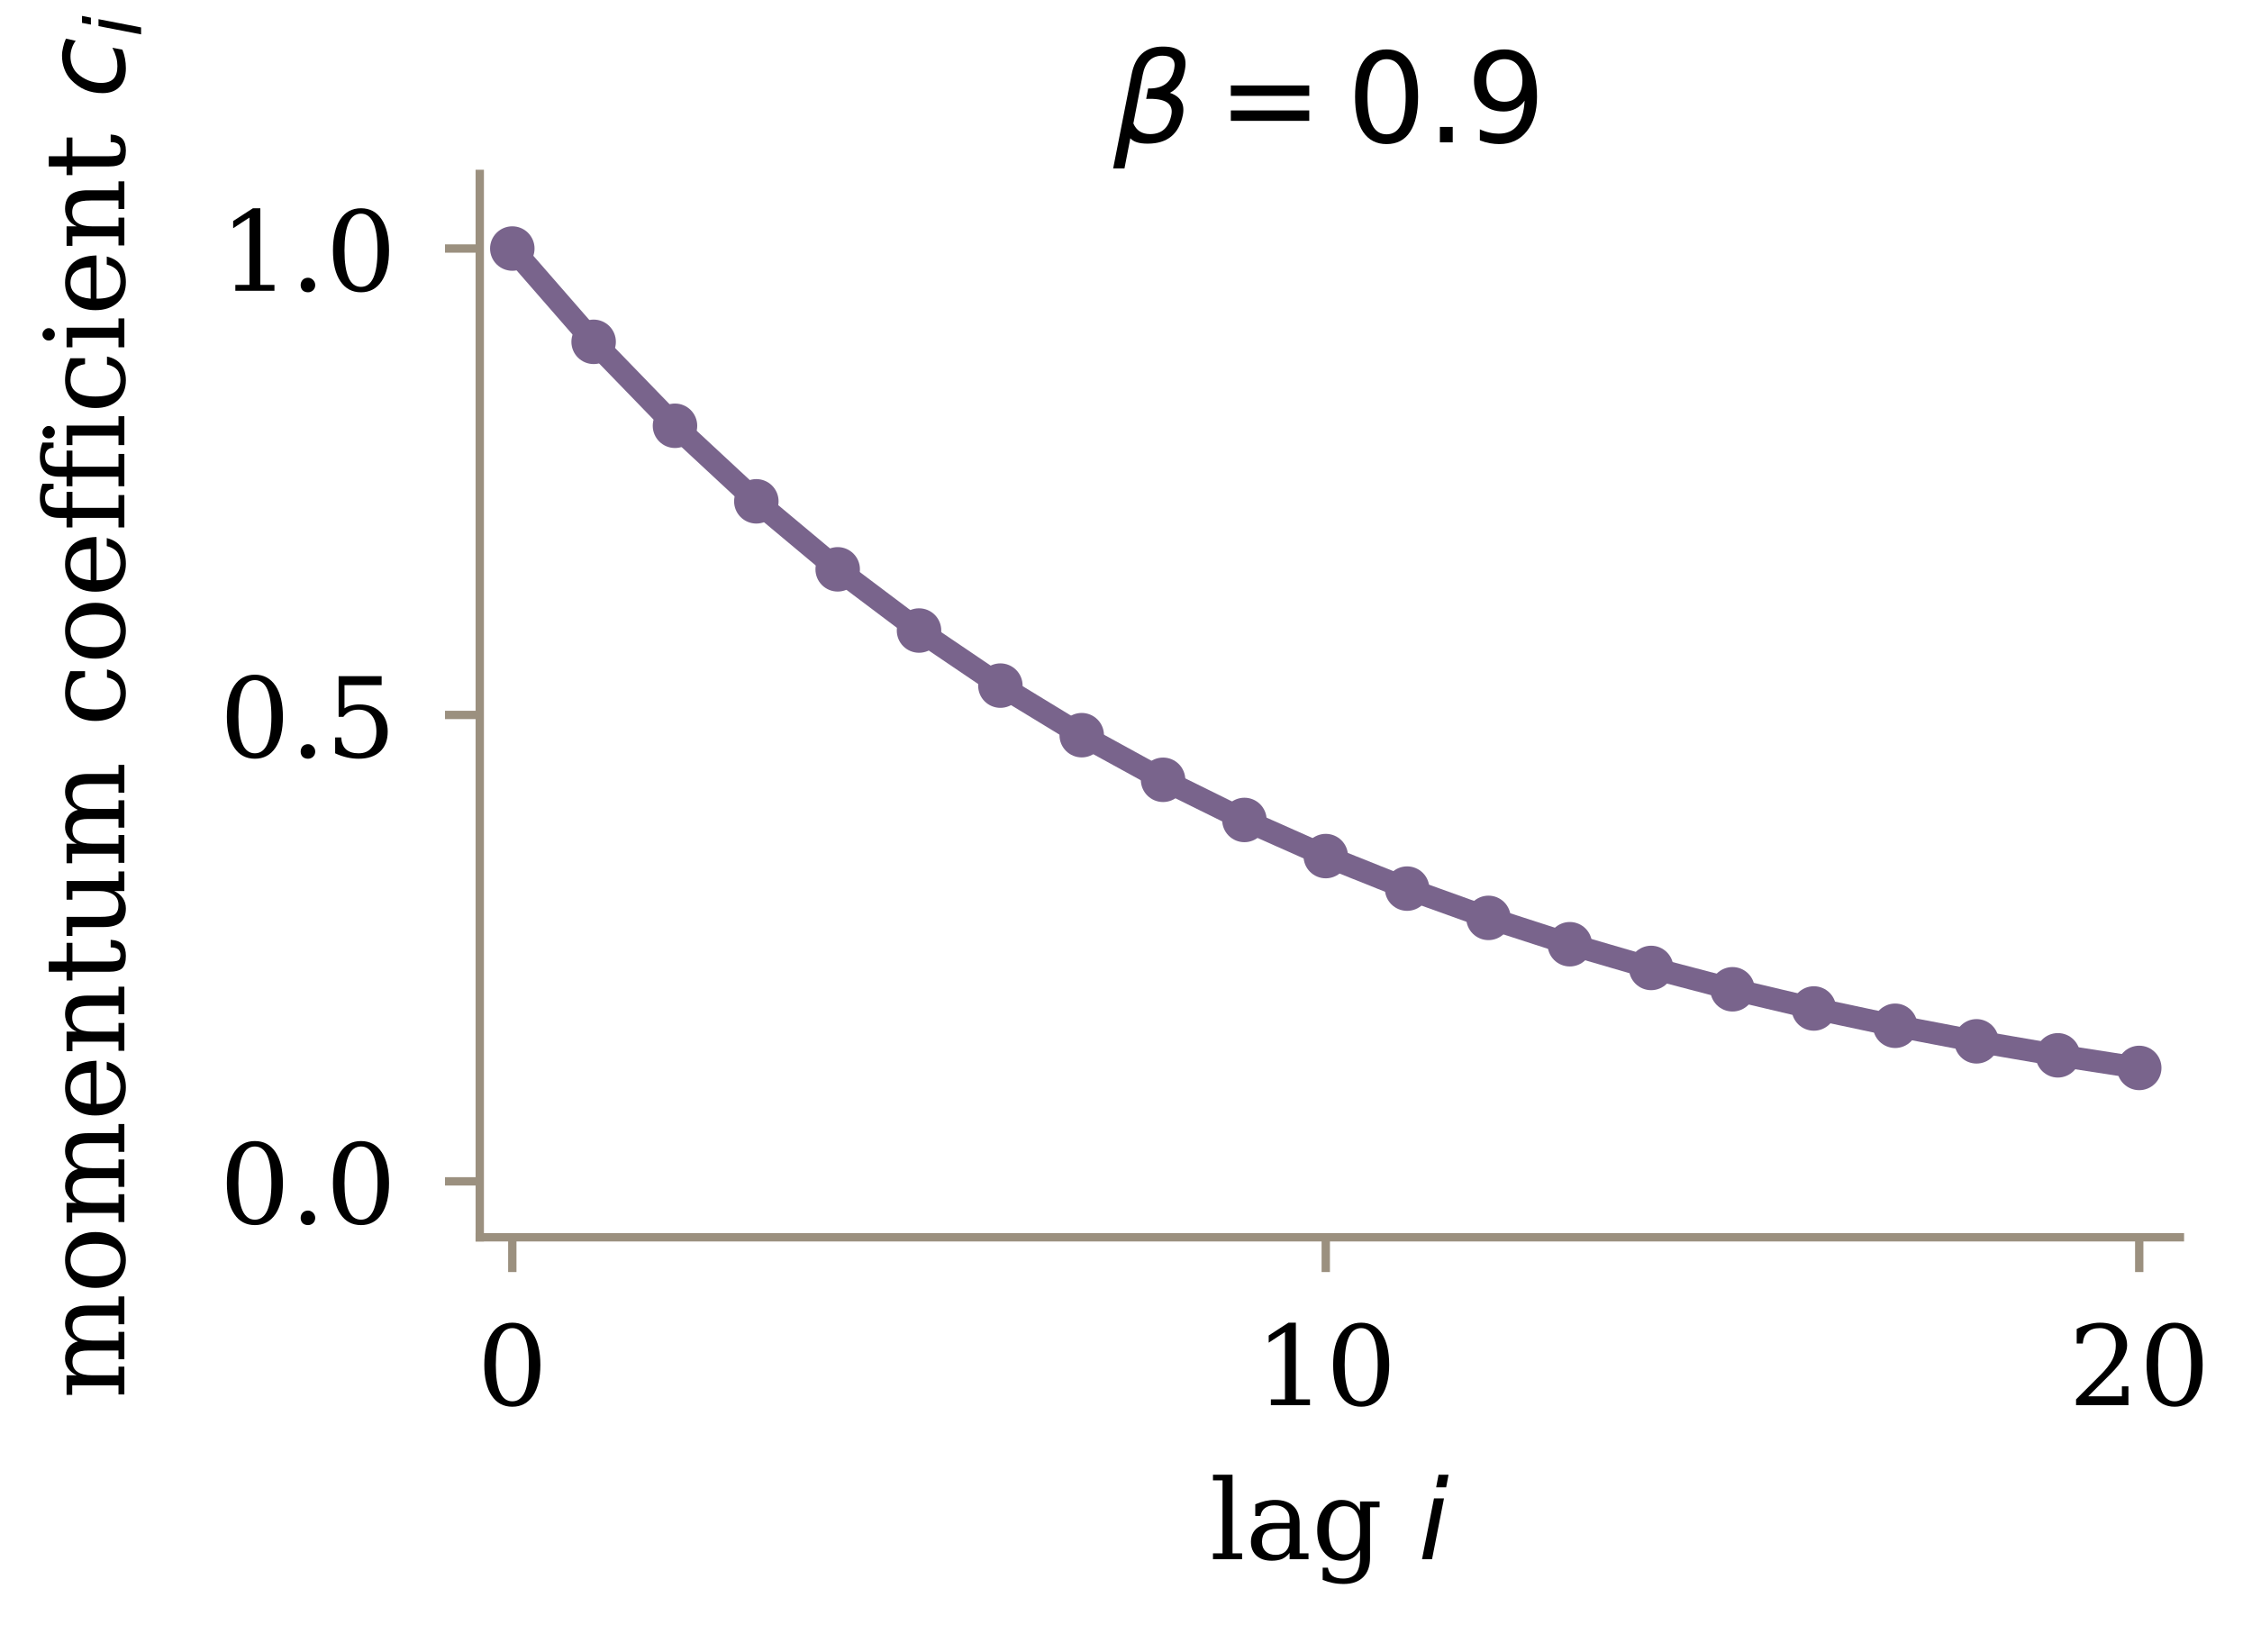
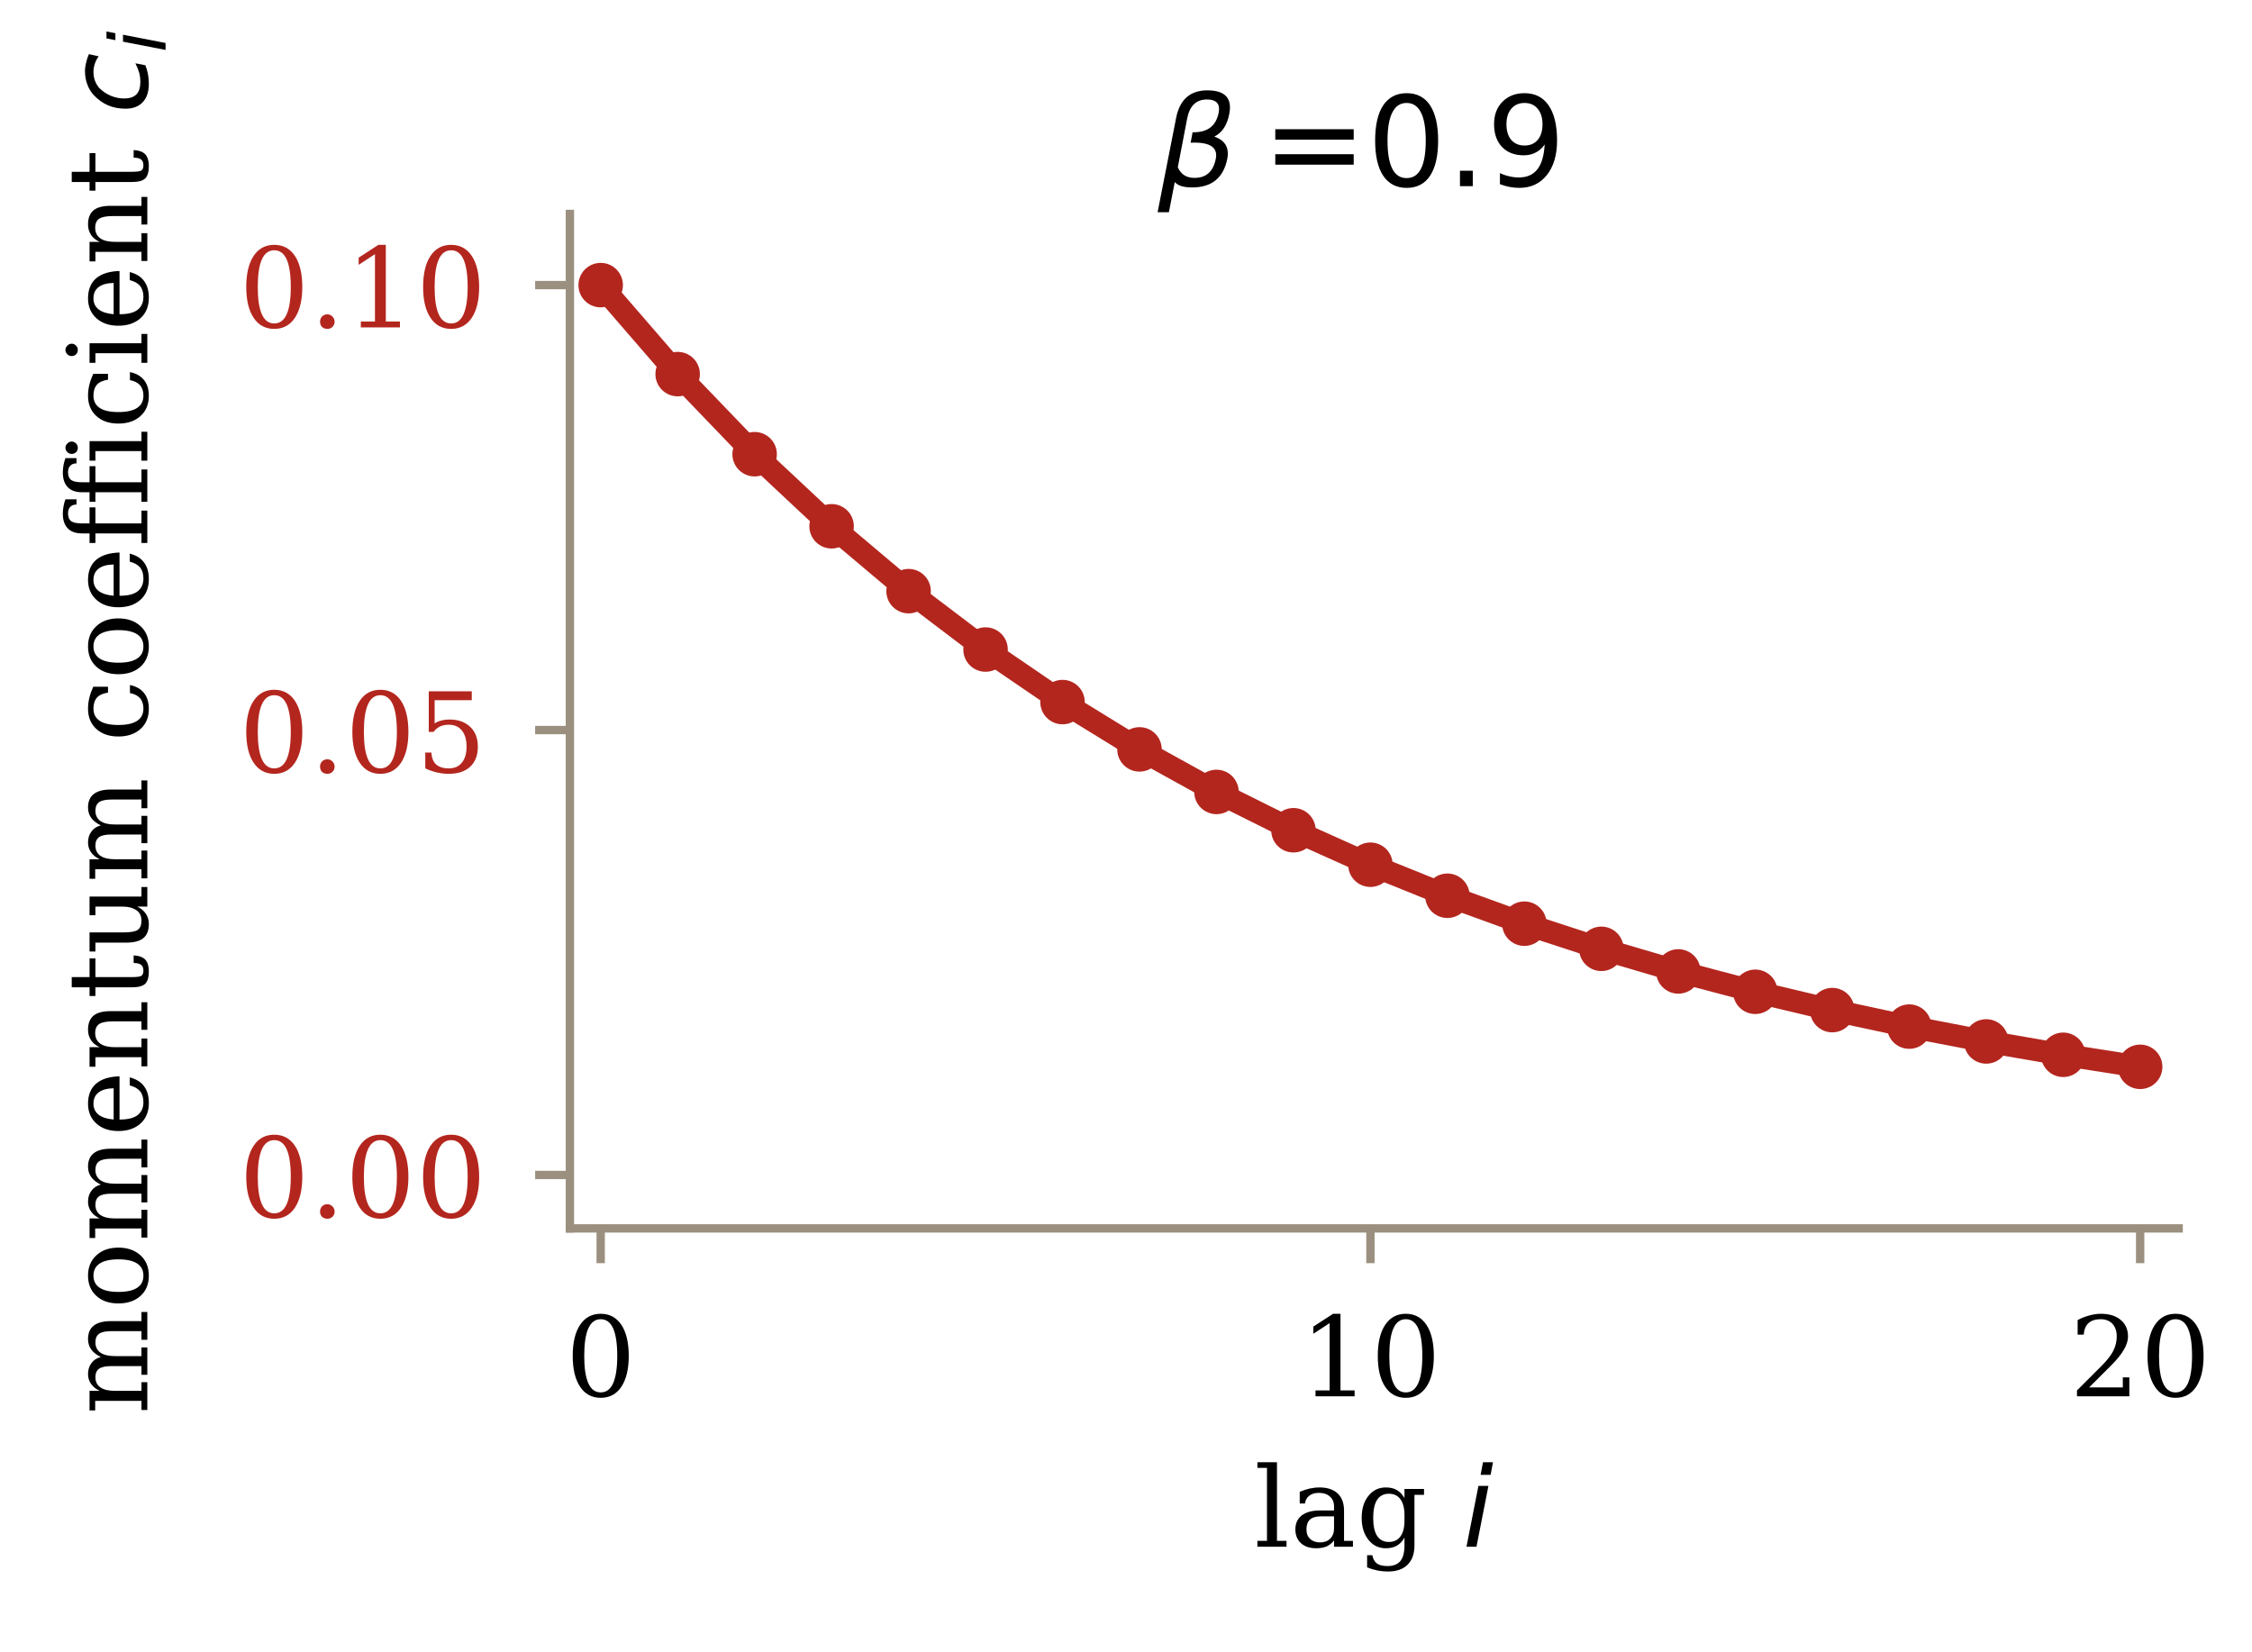
<svg xmlns="http://www.w3.org/2000/svg" xmlns:xlink="http://www.w3.org/1999/xlink" width="162pt" height="118.8pt" viewBox="0 0 162 118.8" version="1.1">
  <defs>
    <style type="text/css">*{stroke-linejoin: round; stroke-linecap: butt}</style>
  </defs>
  <g id="figure_1">
    <g id="patch_1">
-       <path d="M 0 118.8  L 162 118.8  L 162 0  L 0 0  L 0 118.8  z " style="fill: none; opacity: 0" />
+       <path d="M 0 118.8 L 162 118.8 L 162 0 L 0 0 L 0 118.8 z " style="fill: none; opacity: 0" />
    </g>
    <g id="axes_1">
      <g id="patch_2">
-         <path d="M 34.512 89.01  L 156.814 89.01  L 156.814 12.512  L 34.512 12.512  L 34.512 89.01  z " style="fill: none" />
+         <path d="M 40.996 88.37 L 156.724 88.37 L 156.724 15.39 L 40.996 15.39 L 40.996 88.37 z " style="fill: none" />
      </g>
      <g id="matplotlib.axis_1">
        <g id="xtick_1">
          <g id="line2d_1">
            <defs>
-               <path id="md6fde8573f" d="M 0 0  L 0 2.5  " style="stroke: #9b907f; stroke-width: 0.6" />
+               <path id="m64654ec70a" d="M 0 0 L 0 2.5 " style="stroke: #9b907f; stroke-width: 0.6" />
            </defs>
            <g>
-               <use xlink:href="#md6fde8573f" x="36.853" y="89.01" style="fill: #9b907f; stroke: #9b907f; stroke-width: 0.6" />
+               <use xlink:href="#m64654ec70a" x="43.211" y="88.37" style="fill: #9b907f; stroke: #9b907f; stroke-width: 0.6" />
            </g>
          </g>
          <g id="text_1">
-             <text style="font-size: 8px; font-family: 'DejaVu Serif'; text-anchor: middle" x="36.853" y="101.088" transform="rotate(-0 36.85258 101.0881)">0</text>
+             <text style="font: 8px 'DejaVu Serif'; text-anchor: middle" x="43.211" y="100.449" transform="rotate(-0 43.21088 100.4488)">0</text>
          </g>
        </g>
        <g id="xtick_2">
          <g id="line2d_2">
            <g>
-               <use xlink:href="#md6fde8573f" x="95.37" y="89.01" style="fill: #9b907f; stroke: #9b907f; stroke-width: 0.6" />
+               <use xlink:href="#m64654ec70a" x="98.583" y="88.37" style="fill: #9b907f; stroke: #9b907f; stroke-width: 0.6" />
            </g>
          </g>
          <g id="text_2">
-             <text style="font-size: 8px; font-family: 'DejaVu Serif'; text-anchor: middle" x="95.37" y="101.088" transform="rotate(-0 95.37014 101.0881)">10</text>
+             <text style="font: 8px 'DejaVu Serif'; text-anchor: middle" x="98.583" y="100.449" transform="rotate(-0 98.58293 100.4488)">10</text>
          </g>
        </g>
        <g id="xtick_3">
          <g id="line2d_3">
            <g>
-               <use xlink:href="#md6fde8573f" x="153.888" y="89.01" style="fill: #9b907f; stroke: #9b907f; stroke-width: 0.6" />
+               <use xlink:href="#m64654ec70a" x="153.955" y="88.37" style="fill: #9b907f; stroke: #9b907f; stroke-width: 0.6" />
            </g>
          </g>
          <g id="text_3">
-             <text style="font-size: 8px; font-family: 'DejaVu Serif'; text-anchor: middle" x="153.888" y="101.088" transform="rotate(-0 153.8877 101.0881)">20</text>
+             <text style="font: 8px 'DejaVu Serif'; text-anchor: middle" x="153.955" y="100.449" transform="rotate(-0 153.955 100.4488)">20</text>
          </g>
        </g>
        <g id="text_4">
-           <g transform="translate(87.02273 113.09)">
+           <g transform="translate(90.21979 112.1925)">
            <text>
-               <tspan x="0" y="-0.922" style="font-size: 8px; font-family: 'DejaVu Serif'">l</tspan>
-               <tspan x="2.559" y="-0.922" style="font-size: 8px; font-family: 'DejaVu Serif'">a</tspan>
-               <tspan x="7.328" y="-0.922" style="font-size: 8px; font-family: 'DejaVu Serif'">g</tspan>
-               <tspan x="12.449" y="-0.922" style="font-size: 8px; font-family: 'DejaVu Serif'"> </tspan>
-               <tspan x="14.992" y="-0.922" style="font-style: oblique; font-size: 8px; font-family: 'DejaVu Sans'">i</tspan>
+               <tspan style="font: 8px 'DejaVu Serif'" x="0 2.559 7.328 12.449" y="-0.922">lag </tspan>
+               <tspan style="font: oblique 8px 'DejaVu Sans'" x="14.992" y="-0.922">i</tspan>
            </text>
          </g>
        </g>
      </g>
      <g id="matplotlib.axis_2">
        <g id="ytick_1">
          <g id="line2d_4">
            <defs>
-               <path id="mc67ddf3a65" d="M 0 0  L -2.5 0  " style="stroke: #9b907f; stroke-width: 0.6" />
+               <path id="mfd34e119d7" d="M 0 0 L -2.5 0 " style="stroke: #9b907f; stroke-width: 0.6" />
            </defs>
            <g>
-               <use xlink:href="#mc67ddf3a65" x="34.512" y="84.984" style="fill: #9b907f; stroke: #9b907f; stroke-width: 0.6" />
+               <use xlink:href="#mfd34e119d7" x="40.996" y="84.529" style="fill: #9b907f; stroke: #9b907f; stroke-width: 0.6" />
            </g>
          </g>
          <g id="text_5">
-             <text style="font-size: 8px; font-family: 'DejaVu Serif'; text-anchor: end" x="28.512" y="88.023" transform="rotate(-0 28.51187 88.02286)">0.0</text>
+             <text style="fill: #b3261e; font: 8px 'DejaVu Serif'; text-anchor: end" x="34.996" y="87.568" transform="rotate(-0 34.996 87.56832)">0.00</text>
          </g>
        </g>
        <g id="ytick_2">
          <g id="line2d_5">
            <g>
-               <use xlink:href="#mc67ddf3a65" x="34.512" y="51.432" style="fill: #9b907f; stroke: #9b907f; stroke-width: 0.6" />
+               <use xlink:href="#mfd34e119d7" x="40.996" y="52.52" style="fill: #9b907f; stroke: #9b907f; stroke-width: 0.6" />
            </g>
          </g>
          <g id="text_6">
-             <text style="font-size: 8px; font-family: 'DejaVu Serif'; text-anchor: end" x="28.512" y="54.471" transform="rotate(-0 28.51187 54.47115)">0.5</text>
+             <text style="fill: #b3261e; font: 8px 'DejaVu Serif'; text-anchor: end" x="34.996" y="55.56" transform="rotate(-0 34.996 55.55955)">0.05</text>
          </g>
        </g>
        <g id="ytick_3">
          <g id="line2d_6">
            <g>
-               <use xlink:href="#mc67ddf3a65" x="34.512" y="17.88" style="fill: #9b907f; stroke: #9b907f; stroke-width: 0.6" />
+               <use xlink:href="#mfd34e119d7" x="40.996" y="20.511" style="fill: #9b907f; stroke: #9b907f; stroke-width: 0.6" />
            </g>
          </g>
          <g id="text_7">
-             <text style="font-size: 8px; font-family: 'DejaVu Serif'; text-anchor: end" x="28.512" y="20.919" transform="rotate(-0 28.51187 20.91944)">1.0</text>
+             <text style="fill: #b3261e; font: 8px 'DejaVu Serif'; text-anchor: end" x="34.996" y="23.551" transform="rotate(-0 34.996 23.55078)">0.10</text>
          </g>
        </g>
        <g id="text_8">
-           <g transform="translate(9.8675 100.6411) rotate(-90)">
+           <g transform="translate(11.51975 101.76) rotate(-90)">
            <text>
-               <tspan x="0" y="-0.922" style="font-size: 8px; font-family: 'DejaVu Serif'">m</tspan>
-               <tspan x="7.586" y="-0.922" style="font-size: 8px; font-family: 'DejaVu Serif'">o</tspan>
-               <tspan x="12.402" y="-0.922" style="font-size: 8px; font-family: 'DejaVu Serif'">m</tspan>
-               <tspan x="19.988" y="-0.922" style="font-size: 8px; font-family: 'DejaVu Serif'">e</tspan>
-               <tspan x="24.723" y="-0.922" style="font-size: 8px; font-family: 'DejaVu Serif'">n</tspan>
-               <tspan x="29.875" y="-0.922" style="font-size: 8px; font-family: 'DejaVu Serif'">t</tspan>
-               <tspan x="33.09" y="-0.922" style="font-size: 8px; font-family: 'DejaVu Serif'">u</tspan>
-               <tspan x="38.242" y="-0.922" style="font-size: 8px; font-family: 'DejaVu Serif'">m</tspan>
-               <tspan x="45.828" y="-0.922" style="font-size: 8px; font-family: 'DejaVu Serif'"> </tspan>
-               <tspan x="48.371" y="-0.922" style="font-size: 8px; font-family: 'DejaVu Serif'">c</tspan>
-               <tspan x="52.852" y="-0.922" style="font-size: 8px; font-family: 'DejaVu Serif'">o</tspan>
-               <tspan x="57.668" y="-0.922" style="font-size: 8px; font-family: 'DejaVu Serif'">e</tspan>
-               <tspan x="62.402" y="-0.922" style="font-size: 8px; font-family: 'DejaVu Serif'">f</tspan>
-               <tspan x="65.363" y="-0.922" style="font-size: 8px; font-family: 'DejaVu Serif'">f</tspan>
-               <tspan x="68.324" y="-0.922" style="font-size: 8px; font-family: 'DejaVu Serif'">i</tspan>
-               <tspan x="70.883" y="-0.922" style="font-size: 8px; font-family: 'DejaVu Serif'">c</tspan>
-               <tspan x="75.363" y="-0.922" style="font-size: 8px; font-family: 'DejaVu Serif'">i</tspan>
-               <tspan x="77.922" y="-0.922" style="font-size: 8px; font-family: 'DejaVu Serif'">e</tspan>
-               <tspan x="82.656" y="-0.922" style="font-size: 8px; font-family: 'DejaVu Serif'">n</tspan>
-               <tspan x="87.809" y="-0.922" style="font-size: 8px; font-family: 'DejaVu Serif'">t</tspan>
-               <tspan x="91.023" y="-0.922" style="font-size: 8px; font-family: 'DejaVu Serif'"> </tspan>
-               <tspan x="93.566" y="-0.922" style="font-style: oblique; font-size: 8px; font-family: 'DejaVu Sans'">c</tspan>
-               <tspan x="97.965" y="0.278" style="font-style: oblique; font-size: 5.6px; font-family: 'DejaVu Sans'">i</tspan>
+               <tspan style="font: 8px 'DejaVu Serif'" x="0 7.586 12.402 19.988 24.723 29.875 33.09 38.242 45.828 48.371 52.852 57.668 62.402 65.363 68.324 70.883 75.363 77.922 82.656 87.809 91.023" y="-0.922">momentum coefficient </tspan>
+               <tspan style="font: oblique 8px 'DejaVu Sans'" x="93.566" y="-0.922">c</tspan>
+               <tspan style="font: oblique 5.6px 'DejaVu Sans'" x="97.965" y="0.391">i</tspan>
            </text>
          </g>
        </g>
      </g>
      <g id="line2d_7">
-         <path d="M 36.853 17.88  L 42.704 24.591  L 48.556 30.63  L 54.408 36.065  L 60.26 40.957  L 66.111 45.36  L 71.963 49.322  L 77.815 52.888  L 83.667 56.098  L 89.518 58.987  L 95.37 61.586  L 101.222 63.926  L 107.074 66.032  L 112.925 67.927  L 118.777 69.633  L 124.629 71.168  L 130.481 72.549  L 136.332 73.793  L 142.184 74.912  L 148.036 75.919  L 153.888 76.826  " clip-path="url(#p3d8b706479)" style="fill: none; stroke: #79648c; stroke-width: 1.6; stroke-linecap: square" />
+         <path d="M 43.211 20.511 L 48.748 26.913 L 54.285 32.675 L 59.822 37.86 L 65.36 42.527 L 70.897 46.727 L 76.434 50.507 L 81.971 53.91 L 87.509 56.971 L 93.046 59.727 L 98.583 62.207 L 104.12 64.44 L 109.657 66.449 L 115.195 68.257 L 120.732 69.884 L 126.269 71.348 L 131.806 72.666 L 137.343 73.853 L 142.881 74.92 L 148.418 75.881 L 153.955 76.746 " clip-path="url(#p9e39d9aeb4)" style="fill: none; stroke: #b3261e; stroke-width: 1.6; stroke-linecap: square" />
        <defs>
-           <path id="m8195cec78c" d="M 0 1.1  C 0.292 1.1 0.572 0.984 0.778 0.778  C 0.984 0.572 1.1 0.292 1.1 0  C 1.1 -0.292 0.984 -0.572 0.778 -0.778  C 0.572 -0.984 0.292 -1.1 0 -1.1  C -0.292 -1.1 -0.572 -0.984 -0.778 -0.778  C -0.984 -0.572 -1.1 -0.292 -1.1 0  C -1.1 0.292 -0.984 0.572 -0.778 0.778  C -0.572 0.984 -0.292 1.1 0 1.1  z " style="stroke: #79648c" />
+           <path id="m1e9f6e96fb" d="M 0 1.1 C 0.292 1.1 0.572 0.984 0.778 0.778 C 0.984 0.572 1.1 0.292 1.1 0 C 1.1 -0.292 0.984 -0.572 0.778 -0.778 C 0.572 -0.984 0.292 -1.1 0 -1.1 C -0.292 -1.1 -0.572 -0.984 -0.778 -0.778 C -0.984 -0.572 -1.1 -0.292 -1.1 0 C -1.1 0.292 -0.984 0.572 -0.778 0.778 C -0.572 0.984 -0.292 1.1 0 1.1 z " style="stroke: #b3261e" />
        </defs>
-         <g clip-path="url(#p3d8b706479)">
-           <use xlink:href="#m8195cec78c" x="36.853" y="17.88" style="fill: #79648c; stroke: #79648c" />
-           <use xlink:href="#m8195cec78c" x="42.704" y="24.591" style="fill: #79648c; stroke: #79648c" />
-           <use xlink:href="#m8195cec78c" x="48.556" y="30.63" style="fill: #79648c; stroke: #79648c" />
-           <use xlink:href="#m8195cec78c" x="54.408" y="36.065" style="fill: #79648c; stroke: #79648c" />
-           <use xlink:href="#m8195cec78c" x="60.26" y="40.957" style="fill: #79648c; stroke: #79648c" />
-           <use xlink:href="#m8195cec78c" x="66.111" y="45.36" style="fill: #79648c; stroke: #79648c" />
-           <use xlink:href="#m8195cec78c" x="71.963" y="49.322" style="fill: #79648c; stroke: #79648c" />
-           <use xlink:href="#m8195cec78c" x="77.815" y="52.888" style="fill: #79648c; stroke: #79648c" />
-           <use xlink:href="#m8195cec78c" x="83.667" y="56.098" style="fill: #79648c; stroke: #79648c" />
-           <use xlink:href="#m8195cec78c" x="89.518" y="58.987" style="fill: #79648c; stroke: #79648c" />
-           <use xlink:href="#m8195cec78c" x="95.37" y="61.586" style="fill: #79648c; stroke: #79648c" />
-           <use xlink:href="#m8195cec78c" x="101.222" y="63.926" style="fill: #79648c; stroke: #79648c" />
-           <use xlink:href="#m8195cec78c" x="107.074" y="66.032" style="fill: #79648c; stroke: #79648c" />
-           <use xlink:href="#m8195cec78c" x="112.925" y="67.927" style="fill: #79648c; stroke: #79648c" />
-           <use xlink:href="#m8195cec78c" x="118.777" y="69.633" style="fill: #79648c; stroke: #79648c" />
-           <use xlink:href="#m8195cec78c" x="124.629" y="71.168" style="fill: #79648c; stroke: #79648c" />
-           <use xlink:href="#m8195cec78c" x="130.481" y="72.549" style="fill: #79648c; stroke: #79648c" />
-           <use xlink:href="#m8195cec78c" x="136.332" y="73.793" style="fill: #79648c; stroke: #79648c" />
-           <use xlink:href="#m8195cec78c" x="142.184" y="74.912" style="fill: #79648c; stroke: #79648c" />
-           <use xlink:href="#m8195cec78c" x="148.036" y="75.919" style="fill: #79648c; stroke: #79648c" />
-           <use xlink:href="#m8195cec78c" x="153.888" y="76.826" style="fill: #79648c; stroke: #79648c" />
+         <g clip-path="url(#p9e39d9aeb4)">
+           <use xlink:href="#m1e9f6e96fb" x="43.211" y="20.511" style="fill: #b3261e; stroke: #b3261e" />
+           <use xlink:href="#m1e9f6e96fb" x="48.748" y="26.913" style="fill: #b3261e; stroke: #b3261e" />
+           <use xlink:href="#m1e9f6e96fb" x="54.285" y="32.675" style="fill: #b3261e; stroke: #b3261e" />
+           <use xlink:href="#m1e9f6e96fb" x="59.822" y="37.86" style="fill: #b3261e; stroke: #b3261e" />
+           <use xlink:href="#m1e9f6e96fb" x="65.36" y="42.527" style="fill: #b3261e; stroke: #b3261e" />
+           <use xlink:href="#m1e9f6e96fb" x="70.897" y="46.727" style="fill: #b3261e; stroke: #b3261e" />
+           <use xlink:href="#m1e9f6e96fb" x="76.434" y="50.507" style="fill: #b3261e; stroke: #b3261e" />
+           <use xlink:href="#m1e9f6e96fb" x="81.971" y="53.91" style="fill: #b3261e; stroke: #b3261e" />
+           <use xlink:href="#m1e9f6e96fb" x="87.509" y="56.971" style="fill: #b3261e; stroke: #b3261e" />
+           <use xlink:href="#m1e9f6e96fb" x="93.046" y="59.727" style="fill: #b3261e; stroke: #b3261e" />
+           <use xlink:href="#m1e9f6e96fb" x="98.583" y="62.207" style="fill: #b3261e; stroke: #b3261e" />
+           <use xlink:href="#m1e9f6e96fb" x="104.12" y="64.44" style="fill: #b3261e; stroke: #b3261e" />
+           <use xlink:href="#m1e9f6e96fb" x="109.657" y="66.449" style="fill: #b3261e; stroke: #b3261e" />
+           <use xlink:href="#m1e9f6e96fb" x="115.195" y="68.257" style="fill: #b3261e; stroke: #b3261e" />
+           <use xlink:href="#m1e9f6e96fb" x="120.732" y="69.884" style="fill: #b3261e; stroke: #b3261e" />
+           <use xlink:href="#m1e9f6e96fb" x="126.269" y="71.348" style="fill: #b3261e; stroke: #b3261e" />
+           <use xlink:href="#m1e9f6e96fb" x="131.806" y="72.666" style="fill: #b3261e; stroke: #b3261e" />
+           <use xlink:href="#m1e9f6e96fb" x="137.343" y="73.853" style="fill: #b3261e; stroke: #b3261e" />
+           <use xlink:href="#m1e9f6e96fb" x="142.881" y="74.92" style="fill: #b3261e; stroke: #b3261e" />
+           <use xlink:href="#m1e9f6e96fb" x="148.418" y="75.881" style="fill: #b3261e; stroke: #b3261e" />
+           <use xlink:href="#m1e9f6e96fb" x="153.955" y="76.746" style="fill: #b3261e; stroke: #b3261e" />
        </g>
      </g>
      <g id="patch_3">
-         <path d="M 34.512 89.01  L 34.512 12.512  " style="fill: none; stroke: #9b907f; stroke-width: 0.6; stroke-linejoin: miter; stroke-linecap: square" />
+         <path d="M 40.996 88.37 L 40.996 15.39 " style="fill: none; stroke: #9b907f; stroke-width: 0.6; stroke-linejoin: miter; stroke-linecap: square" />
      </g>
      <g id="patch_4">
-         <path d="M 34.512 89.01  L 156.814 89.01  " style="fill: none; stroke: #9b907f; stroke-width: 0.6; stroke-linejoin: miter; stroke-linecap: square" />
+         <path d="M 40.996 88.37 L 156.724 88.37 " style="fill: none; stroke: #9b907f; stroke-width: 0.6; stroke-linejoin: miter; stroke-linecap: square" />
      </g>
      <g id="text_9">
-         <g transform="translate(80.09273 10.35)">
+         <g transform="translate(83.28979 13.5)">
          <text>
-             <tspan x="0" y="-0.109" style="font-style: oblique; font-size: 9px; font-family: 'DejaVu Sans'">β</tspan>
-             <tspan x="7.497" y="-0.109" style="font-size: 9px; font-family: 'DejaVu Sans'">=</tspan>
-             <tspan x="16.792" y="-0.109" style="font-size: 9px; font-family: 'DejaVu Sans'">0</tspan>
-             <tspan x="22.518" y="-0.109" style="font-size: 9px; font-family: 'DejaVu Sans'">.</tspan>
-             <tspan x="25.378" y="-0.109" style="font-size: 9px; font-family: 'DejaVu Sans'">9</tspan>
+             <tspan style="font: oblique 9px 'DejaVu Sans'" x="0" y="-0.109">β</tspan>
+             <tspan style="font: 9px 'DejaVu Sans'" x="7.497 16.792 22.518 25.378" y="-0.109">=0.9</tspan>
          </text>
        </g>
      </g>
    </g>
  </g>
  <defs>
-     <clipPath id="p3d8b706479">
-       <rect x="34.512" y="12.512" width="122.302" height="76.498" />
+     <clipPath id="p9e39d9aeb4">
+       <rect x="40.996" y="15.39" width="115.728" height="72.98" />
    </clipPath>
  </defs>
</svg>
